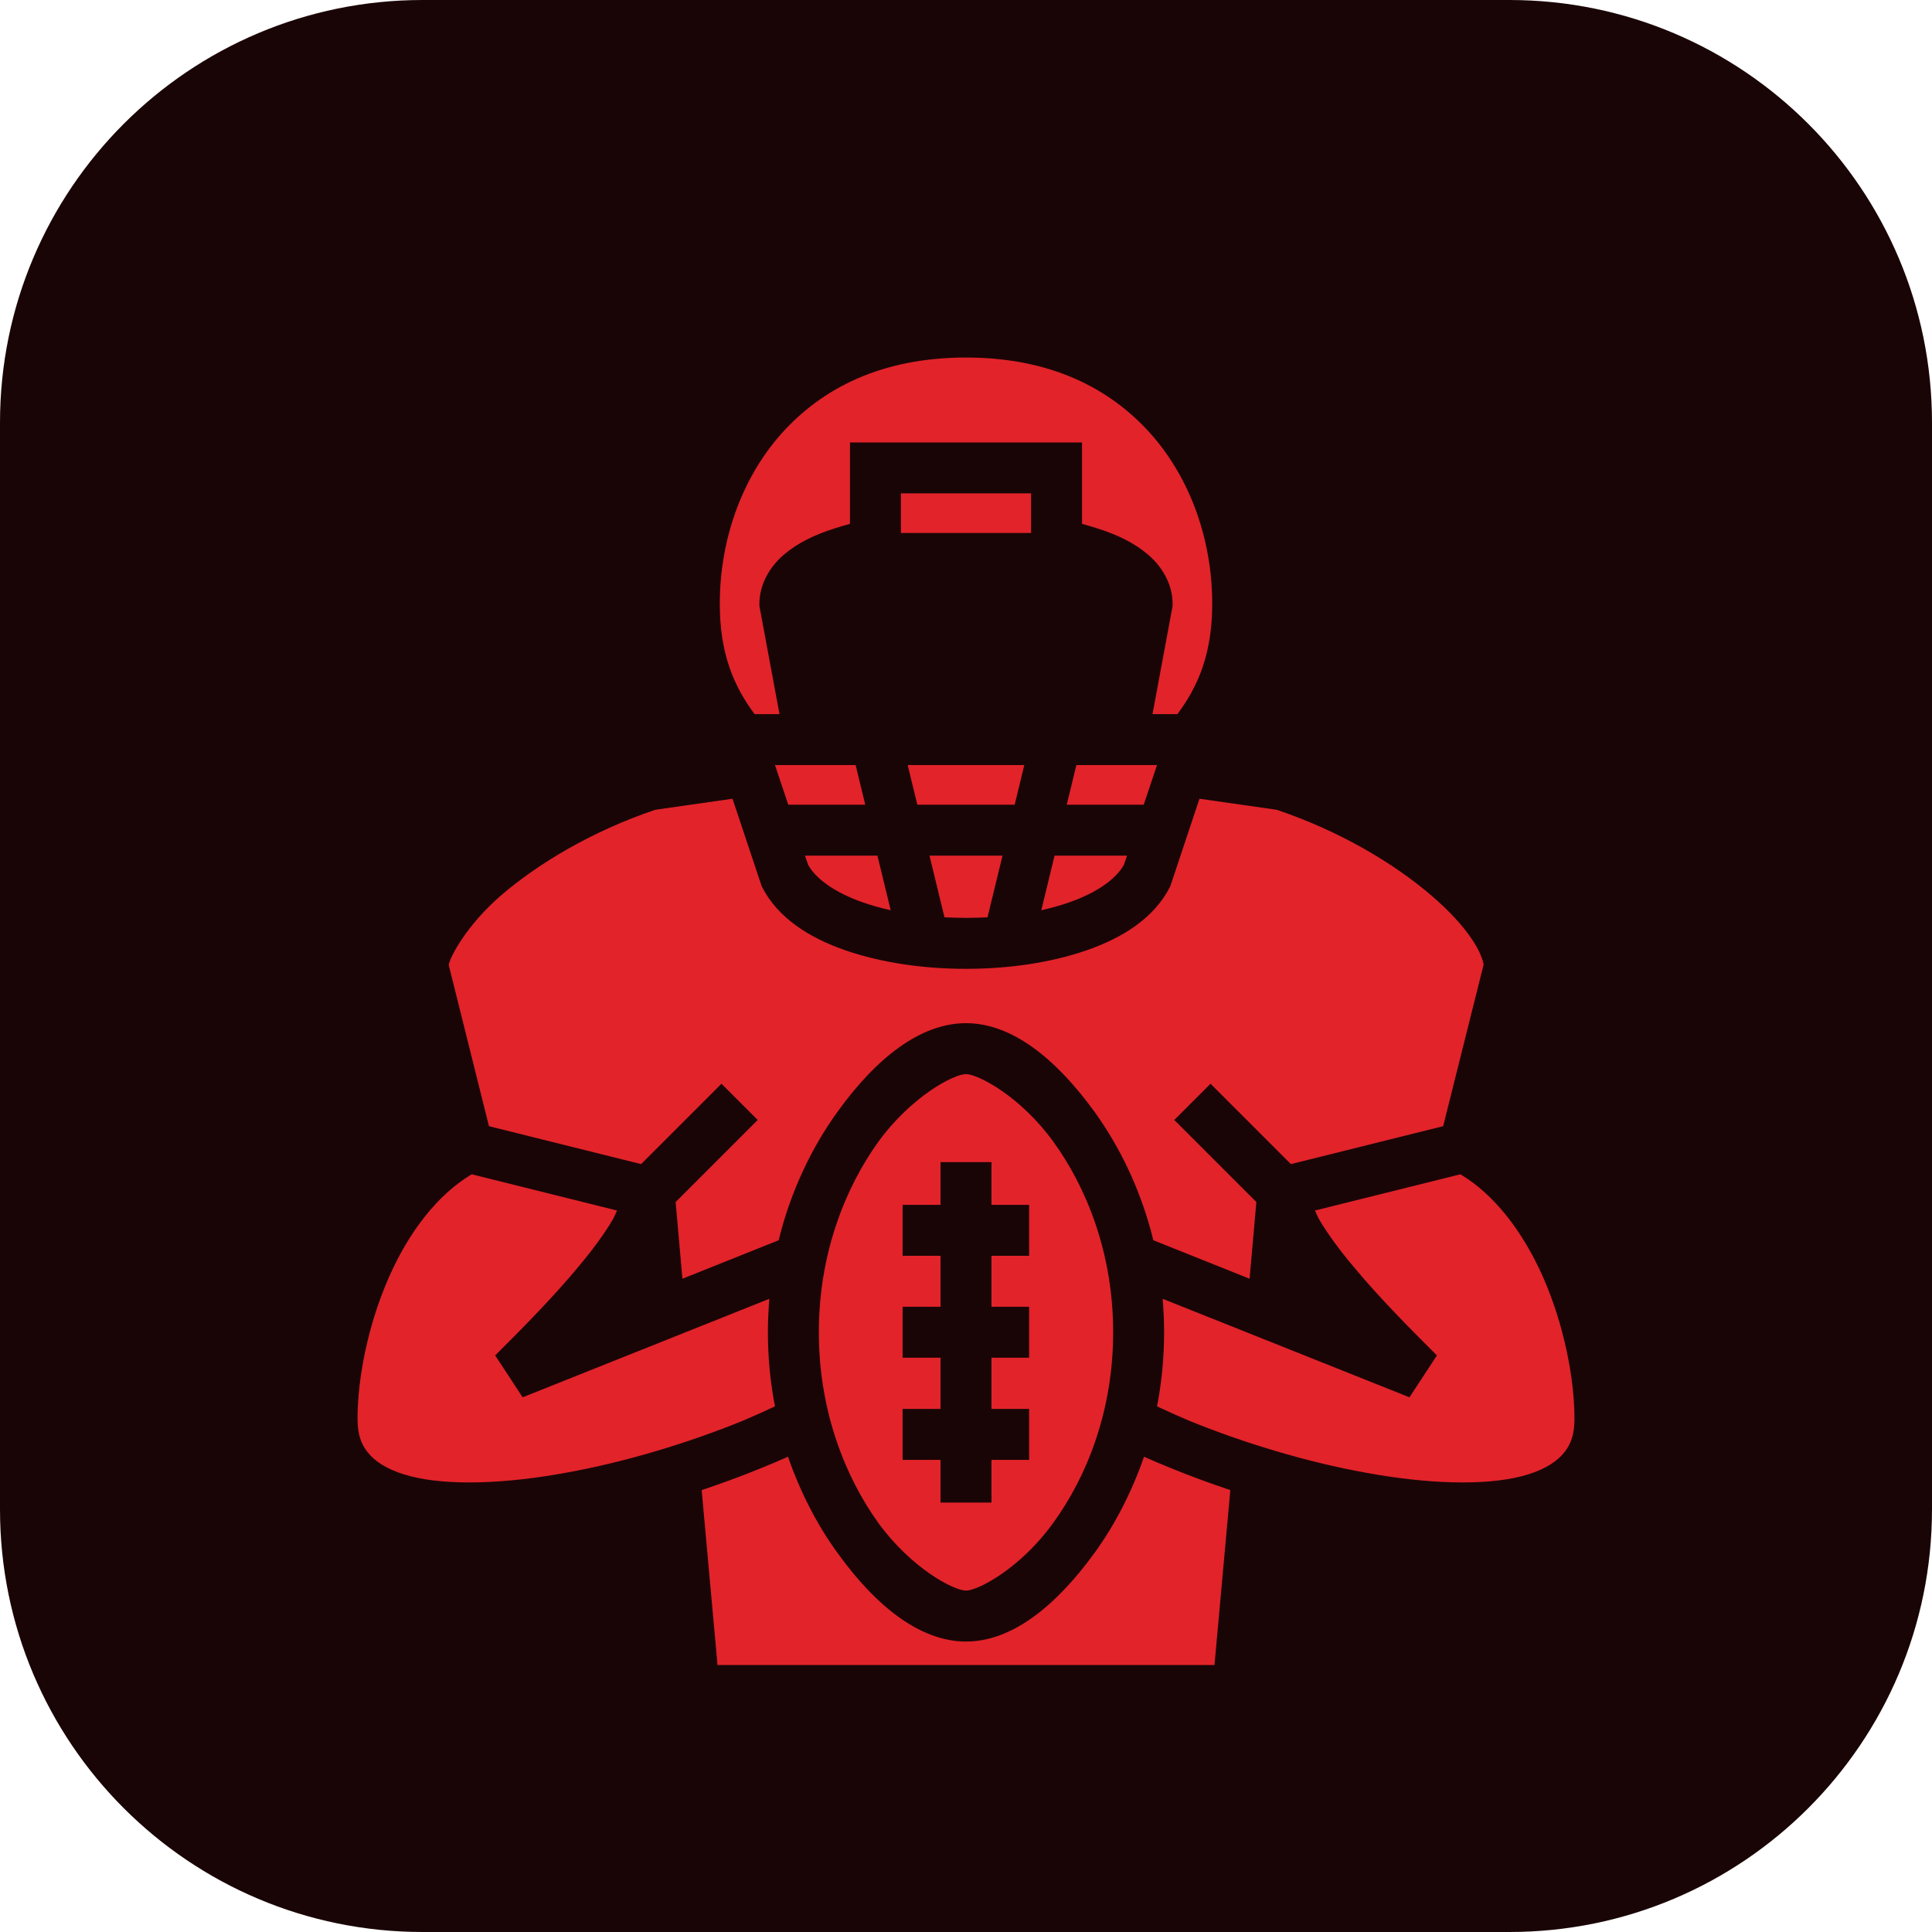
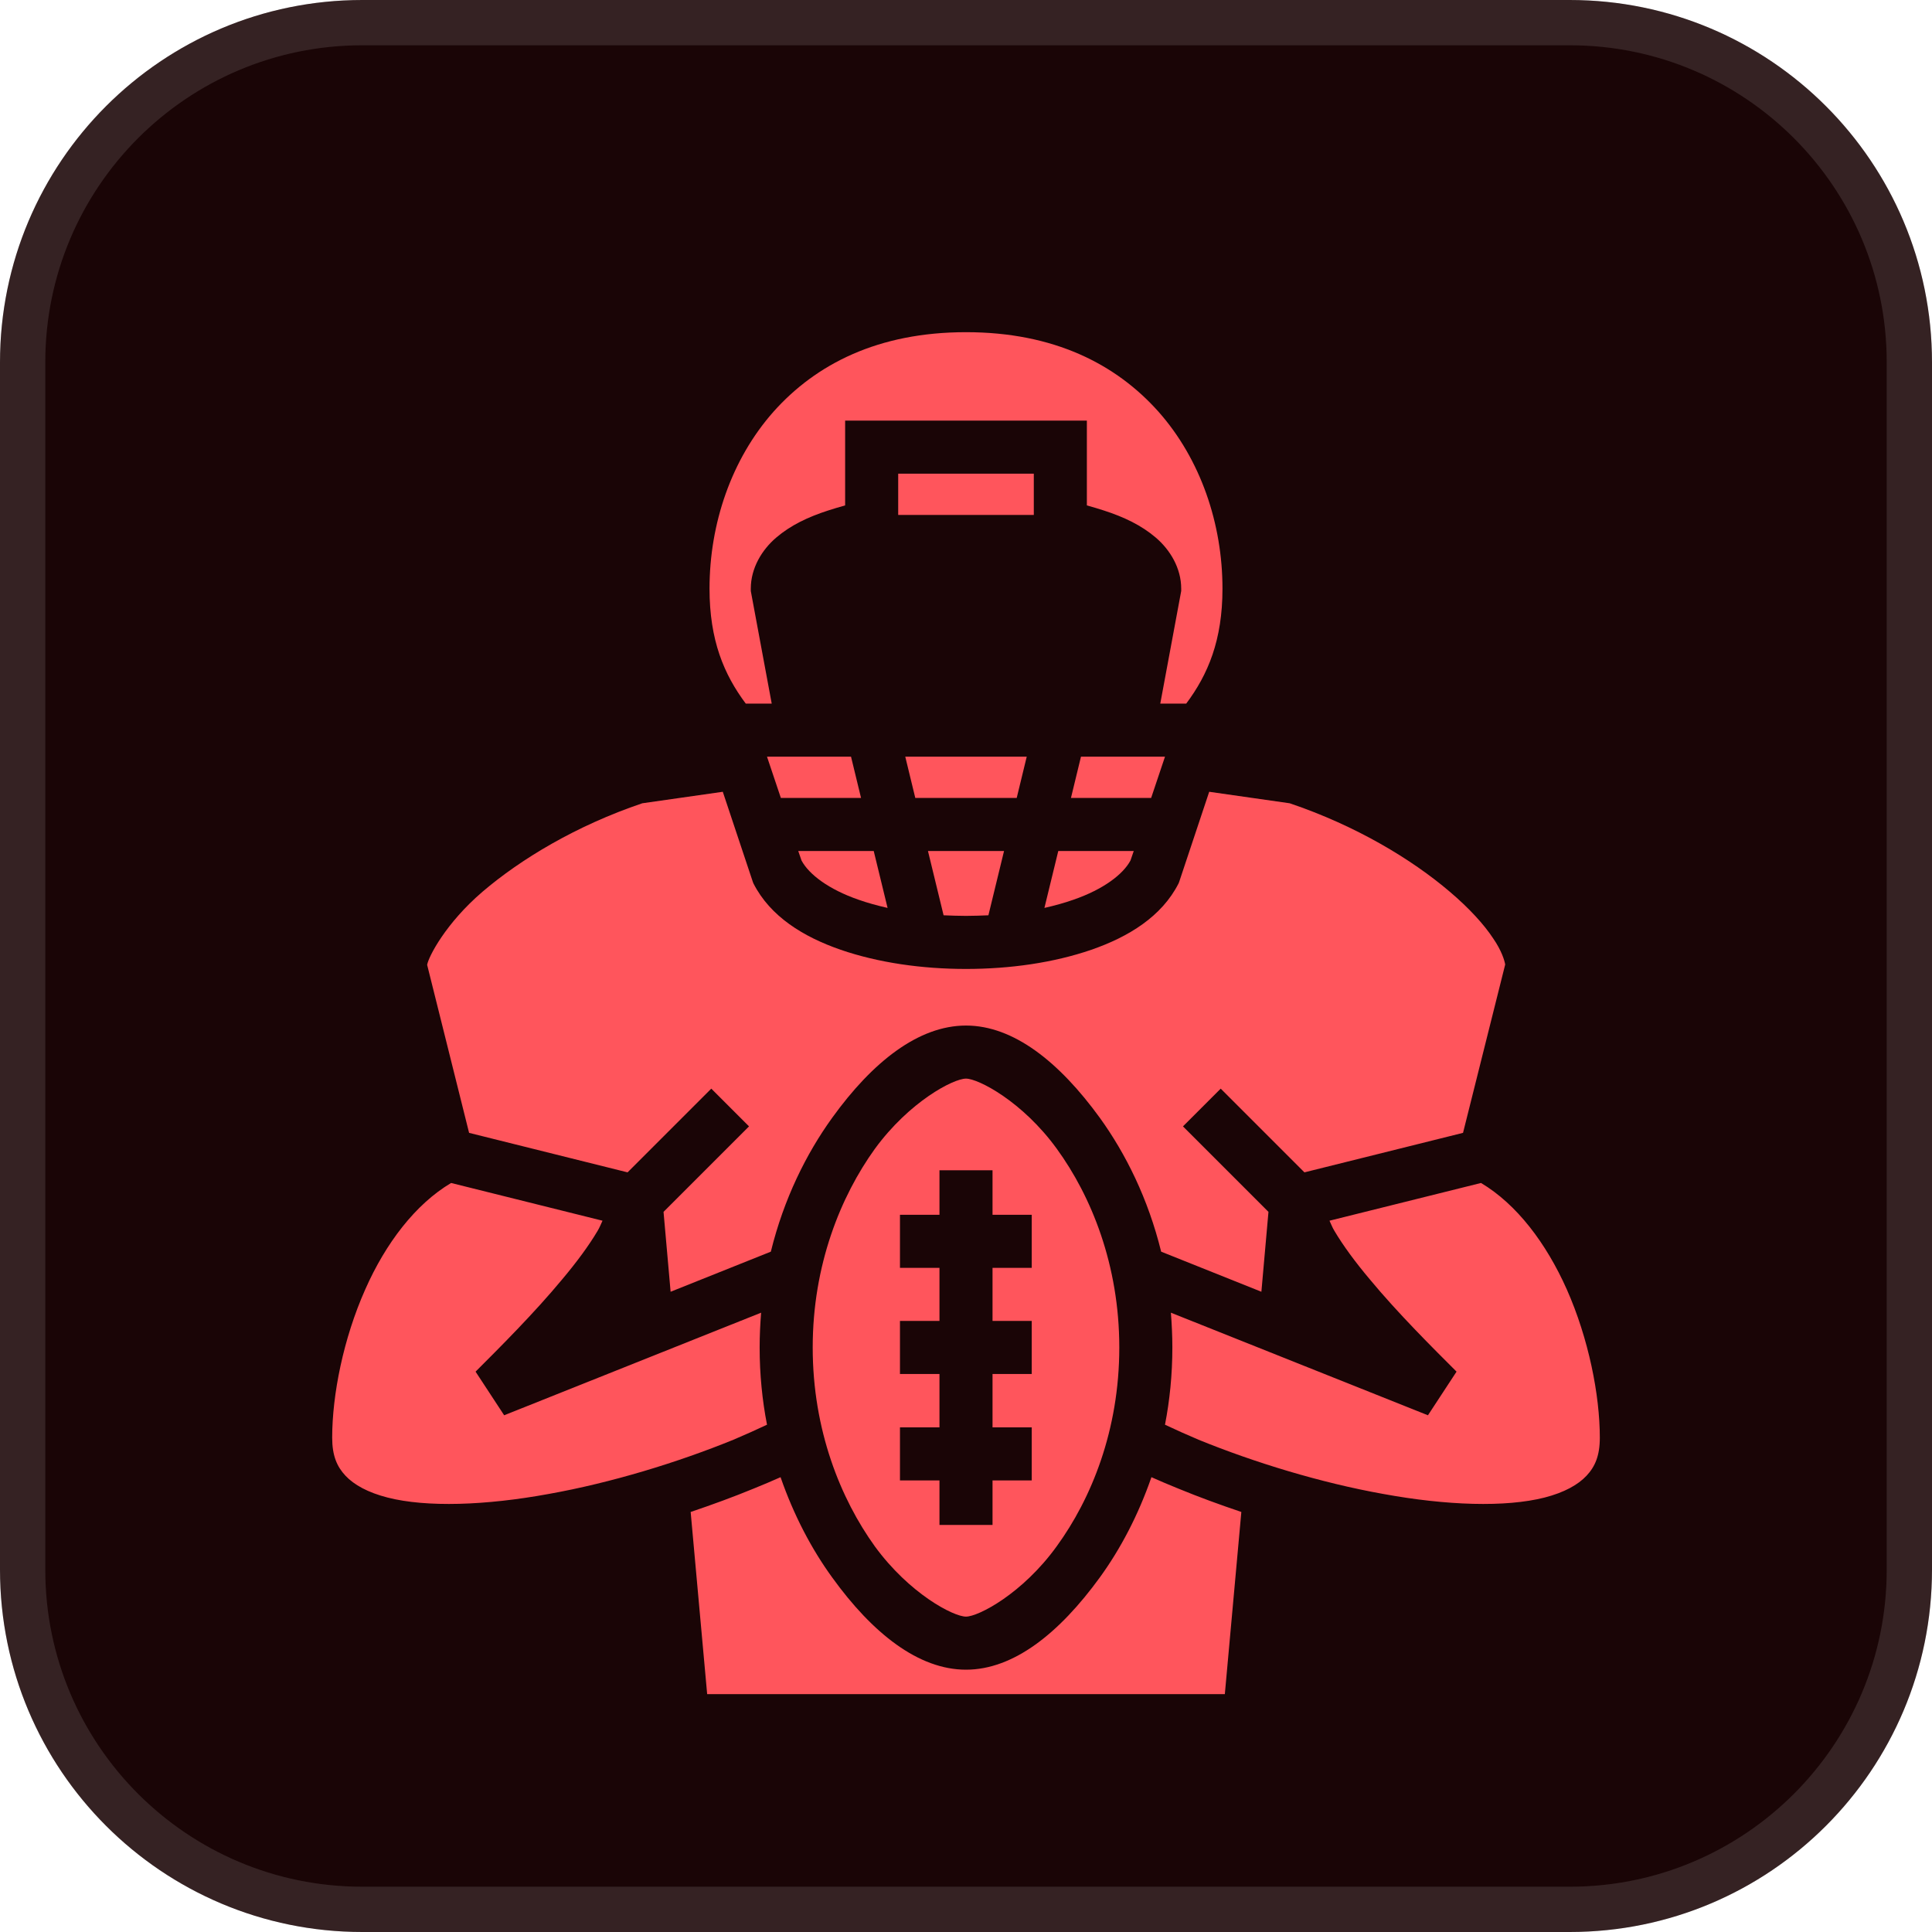
<svg xmlns="http://www.w3.org/2000/svg" viewBox="0 0 64 64" fill="none">
-   <rect width="64" height="64" rx="14" fill="#1a0506" />
-   <svg x="8" y="8" width="48" height="48" viewBox="0 0 512 512" preserveAspectRatio="xMidYMid meet">
-     <path fill="#e2232a" d="M256 41c-29.8 0-50.9 10.83-65.3 26.98C176.4 84.12 169 106 169 128c0 17.5 4.9 29.1 12.3 39h8.8l-7.1-38.2v-.8c0-7 3.8-13.2 8.6-17.3c4.9-4.2 10.8-7 17.6-9.2c1.9-.6 3.8-1.2 5.8-1.74V71h82v28.76c2 .54 3.9 1.14 5.8 1.74c6.8 2.2 12.7 5 17.6 9.2c4.8 4.1 8.6 10.3 8.6 17.3v.8l-7.1 38.2h8.8c7.4-9.9 12.3-21.5 12.3-39c0-22-7.4-43.88-21.7-60.02C306.9 51.83 285.8 41 256 41m-23 48v14h46V89zm-44.5 96l4.7 14h27.2l-3.4-14zm46.9 0l3.4 14h34.4l3.4-14zm59.6 0l-3.4 14h27.2l4.7-14zm-121.5 11.9l-27.3 3.9c-22.5 7.6-41.3 19-54.2 30c-12.48 10.7-18.29 22-18.79 24.8l14.23 57L141.2 326l28.4-28.4l12.8 12.8l-29 29l2.4 27.1l34-13.6c4.4-17.9 12-33.2 20.8-45.4c13.7-19 29.3-31.3 45.4-31.3s31.6 12.3 45.4 31.3c8.8 12.2 16.4 27.5 20.8 45.4l34 13.6l2.4-27.1l-29-29l12.8-12.8l28.4 28.4l53.8-13.4l14.3-57.1c-.2-1.3-1.2-4.7-4.1-8.9c-3.1-4.7-8.1-10.2-14.7-15.8c-12.9-11-31.8-22.4-54.3-30l-27.3-3.9l-10.2 30.6l-.2.5c-5.7 11.2-16.9 18.1-29.6 22.5c-12.8 4.4-27.6 6.5-42.5 6.5s-29.7-2.1-42.5-6.5c-12.7-4.4-23.9-11.3-29.6-22.5l-.2-.5zm25.6 20.1l1.1 3.2c2.5 4.7 9.2 9.8 19.3 13.3c3.1 1.1 6.4 2 9.9 2.8l-4.7-19.3zm44 0l5.3 21.8c2.5.1 5.1.2 7.6.2s5.1-.1 7.6-.2l5.3-21.8zm44.2 0l-4.7 19.3c3.5-.8 6.8-1.7 9.9-2.8c10.1-3.5 16.8-8.6 19.3-13.3l1.1-3.2zM256 294.2c-4.3 0-19.2 7.8-30.9 23.8c-11.6 16.1-21.1 39.4-21.1 67.4c0 28.1 9.5 51.4 21.1 67.5c11.7 16 26.6 23.8 30.9 23.8c4.2 0 19.2-7.8 30.8-23.9c11.7-16.1 21.2-39.3 21.2-67.4c0-28-9.5-51.3-21.2-67.4c-11.6-16-26.6-23.8-30.8-23.8m-9 31.1h18v15.1h13.3v18H265v18h13.3v18H265v18.1h13.3v18H265v15.1h-18v-15.1h-13.4v-18H247v-18.1h-13.4v-18H247v-18h-13.4v-18H247zm-165.66 4.3c-12.1 7.2-22.18 20.4-29.12 36.1C44.78 382.4 41 401.5 41 416c0 6.1 1.61 9.8 4.51 12.9s7.62 5.7 14.24 7.4c13.24 3.4 33.37 2.7 54.65-1.2c21.3-3.8 43.8-10.7 62.7-18.4q6-2.55 11.4-5.1c-1.6-8.2-2.5-17-2.5-26.2c0-4 .2-8 .5-11.8l-87.16 34.8l-9.7-14.8c8-8 19.86-19.8 29.46-31.4c4.8-5.7 9-11.4 11.9-16.3c.8-1.3 1.1-2.3 1.7-3.5zm349.36 0l-51.4 12.8c.6 1.2.9 2.2 1.7 3.5c2.9 4.9 7.1 10.6 11.9 16.3c9.6 11.6 21.5 23.4 29.5 31.4l-9.7 14.8l-87.2-34.8c.3 3.8.5 7.8.5 11.8c0 9.2-.9 18-2.5 26.2q5.4 2.55 11.4 5.1c18.9 7.7 41.4 14.6 62.7 18.4c21.3 3.9 41.4 4.6 54.7 1.2c6.6-1.7 11.3-4.3 14.2-7.4s4.5-6.8 4.5-12.9c0-14.5-3.8-33.6-11.2-50.3c-7-15.7-17-28.9-29.1-36.1m-237.6 99.8c-2.9 1.3-6 2.6-9.2 3.9c-6.8 2.8-13.9 5.4-21.3 7.9l5.6 61.8h175.6l5.6-61.8c-7.4-2.5-14.5-5.1-21.3-7.9c-3.2-1.3-6.3-2.6-9.2-3.9c-4.5 13-10.6 24.5-17.5 34c-13.8 19-29.3 31.3-45.4 31.3s-31.7-12.3-45.4-31.3c-6.9-9.5-13-21-17.5-34" />
+   <rect width="64" height="64" rx="12" fill="#1a0506" />
+   <rect x="0.75" y="0.75" width="62.5" height="62.5" rx="11.25" fill="none" stroke="rgba(255,255,255,0.12)" stroke-width="1.5" />
+   <svg x="7" y="7" width="50" height="50" viewBox="0 0 512 512" preserveAspectRatio="xMidYMid meet">
+     <path fill="#ff555c" d="M256 41c-29.8 0-50.9 10.83-65.3 26.98C176.4 84.12 169 106 169 128c0 17.5 4.9 29.1 12.3 39h8.8l-7.1-38.2v-.8c0-7 3.8-13.2 8.6-17.3c4.9-4.2 10.8-7 17.6-9.2c1.9-.6 3.8-1.2 5.8-1.74V71h82v28.76c2 .54 3.9 1.14 5.8 1.74c6.8 2.2 12.7 5 17.6 9.2c4.8 4.1 8.6 10.3 8.6 17.3v.8l-7.1 38.2h8.8c7.4-9.9 12.3-21.5 12.3-39c0-22-7.4-43.88-21.7-60.02C306.9 51.83 285.8 41 256 41m-23 48v14h46V89zm-44.5 96l4.7 14h27.2l-3.4-14zm46.9 0l3.4 14h34.4l3.4-14zm59.6 0l-3.4 14h27.2l4.7-14zm-121.5 11.9l-27.3 3.9c-22.5 7.6-41.3 19-54.2 30c-12.48 10.7-18.29 22-18.79 24.8l14.23 57L141.2 326l28.4-28.4l12.8 12.8l-29 29l2.4 27.1l34-13.6c4.4-17.9 12-33.2 20.8-45.4c13.7-19 29.3-31.3 45.4-31.3s31.6 12.3 45.4 31.3c8.8 12.2 16.4 27.5 20.8 45.4l34 13.6l2.4-27.1l-29-29l12.8-12.8l28.4 28.4l53.8-13.4l14.3-57.1c-.2-1.3-1.2-4.7-4.1-8.9c-3.1-4.7-8.1-10.2-14.7-15.8c-12.9-11-31.8-22.4-54.3-30l-27.3-3.9l-10.2 30.6l-.2.5c-5.7 11.2-16.9 18.1-29.6 22.5c-12.8 4.4-27.6 6.5-42.5 6.5s-29.7-2.1-42.5-6.5c-12.7-4.4-23.9-11.3-29.6-22.5l-.2-.5zm25.6 20.1l1.1 3.2c2.5 4.7 9.2 9.8 19.3 13.3c3.1 1.1 6.4 2 9.9 2.8l-4.7-19.3zm44 0l5.3 21.8c2.5.1 5.1.2 7.6.2s5.1-.1 7.6-.2l5.3-21.8zm44.2 0l-4.7 19.3c3.5-.8 6.8-1.7 9.9-2.8c10.1-3.5 16.8-8.6 19.3-13.3l1.1-3.2zM256 294.2c-4.3 0-19.2 7.8-30.9 23.8c-11.6 16.1-21.1 39.4-21.1 67.4c0 28.1 9.5 51.4 21.1 67.5c11.7 16 26.6 23.8 30.9 23.8c4.2 0 19.2-7.8 30.8-23.9c11.7-16.1 21.2-39.3 21.2-67.4c0-28-9.5-51.3-21.2-67.4c-11.6-16-26.6-23.8-30.8-23.8m-9 31.1h18v15.1h13.3v18H265v18h13.3v18H265v18.1h13.3v18H265v15.1h-18v-15.1h-13.4v-18H247v-18.1h-13.4v-18H247v-18h-13.4v-18H247zm-165.66 4.3c-12.1 7.2-22.18 20.4-29.12 36.1C44.78 382.4 41 401.5 41 416c0 6.1 1.61 9.8 4.51 12.9s7.62 5.7 14.24 7.4c13.24 3.4 33.37 2.7 54.65-1.2c21.3-3.8 43.8-10.7 62.7-18.4q6-2.55 11.4-5.1c-1.6-8.2-2.5-17-2.5-26.2c0-4 .2-8 .5-11.8l-87.16 34.8l-9.7-14.8c8-8 19.86-19.8 29.46-31.4c4.8-5.7 9-11.4 11.9-16.3c.8-1.3 1.1-2.3 1.7-3.5zm349.36 0l-51.4 12.8c.6 1.2.9 2.2 1.7 3.5c2.9 4.9 7.1 10.6 11.9 16.3c9.6 11.6 21.5 23.4 29.5 31.4l-9.7 14.8l-87.2-34.8c.3 3.8.5 7.8.5 11.8c0 9.2-.9 18-2.5 26.2q5.4 2.55 11.4 5.1c18.9 7.7 41.4 14.6 62.7 18.4c21.3 3.9 41.4 4.6 54.7 1.2c6.6-1.7 11.3-4.3 14.2-7.4s4.5-6.8 4.5-12.9c0-14.5-3.8-33.6-11.2-50.3c-7-15.7-17-28.9-29.1-36.1m-237.6 99.8c-2.9 1.3-6 2.6-9.2 3.9c-6.8 2.8-13.9 5.4-21.3 7.9l5.6 61.8h175.6l5.6-61.8c-7.4-2.5-14.5-5.1-21.3-7.9c-3.2-1.3-6.3-2.6-9.2-3.9c-4.5 13-10.6 24.5-17.5 34c-13.8 19-29.3 31.3-45.4 31.3s-31.7-12.3-45.4-31.3c-6.9-9.5-13-21-17.5-34" />
  </svg>
</svg>
